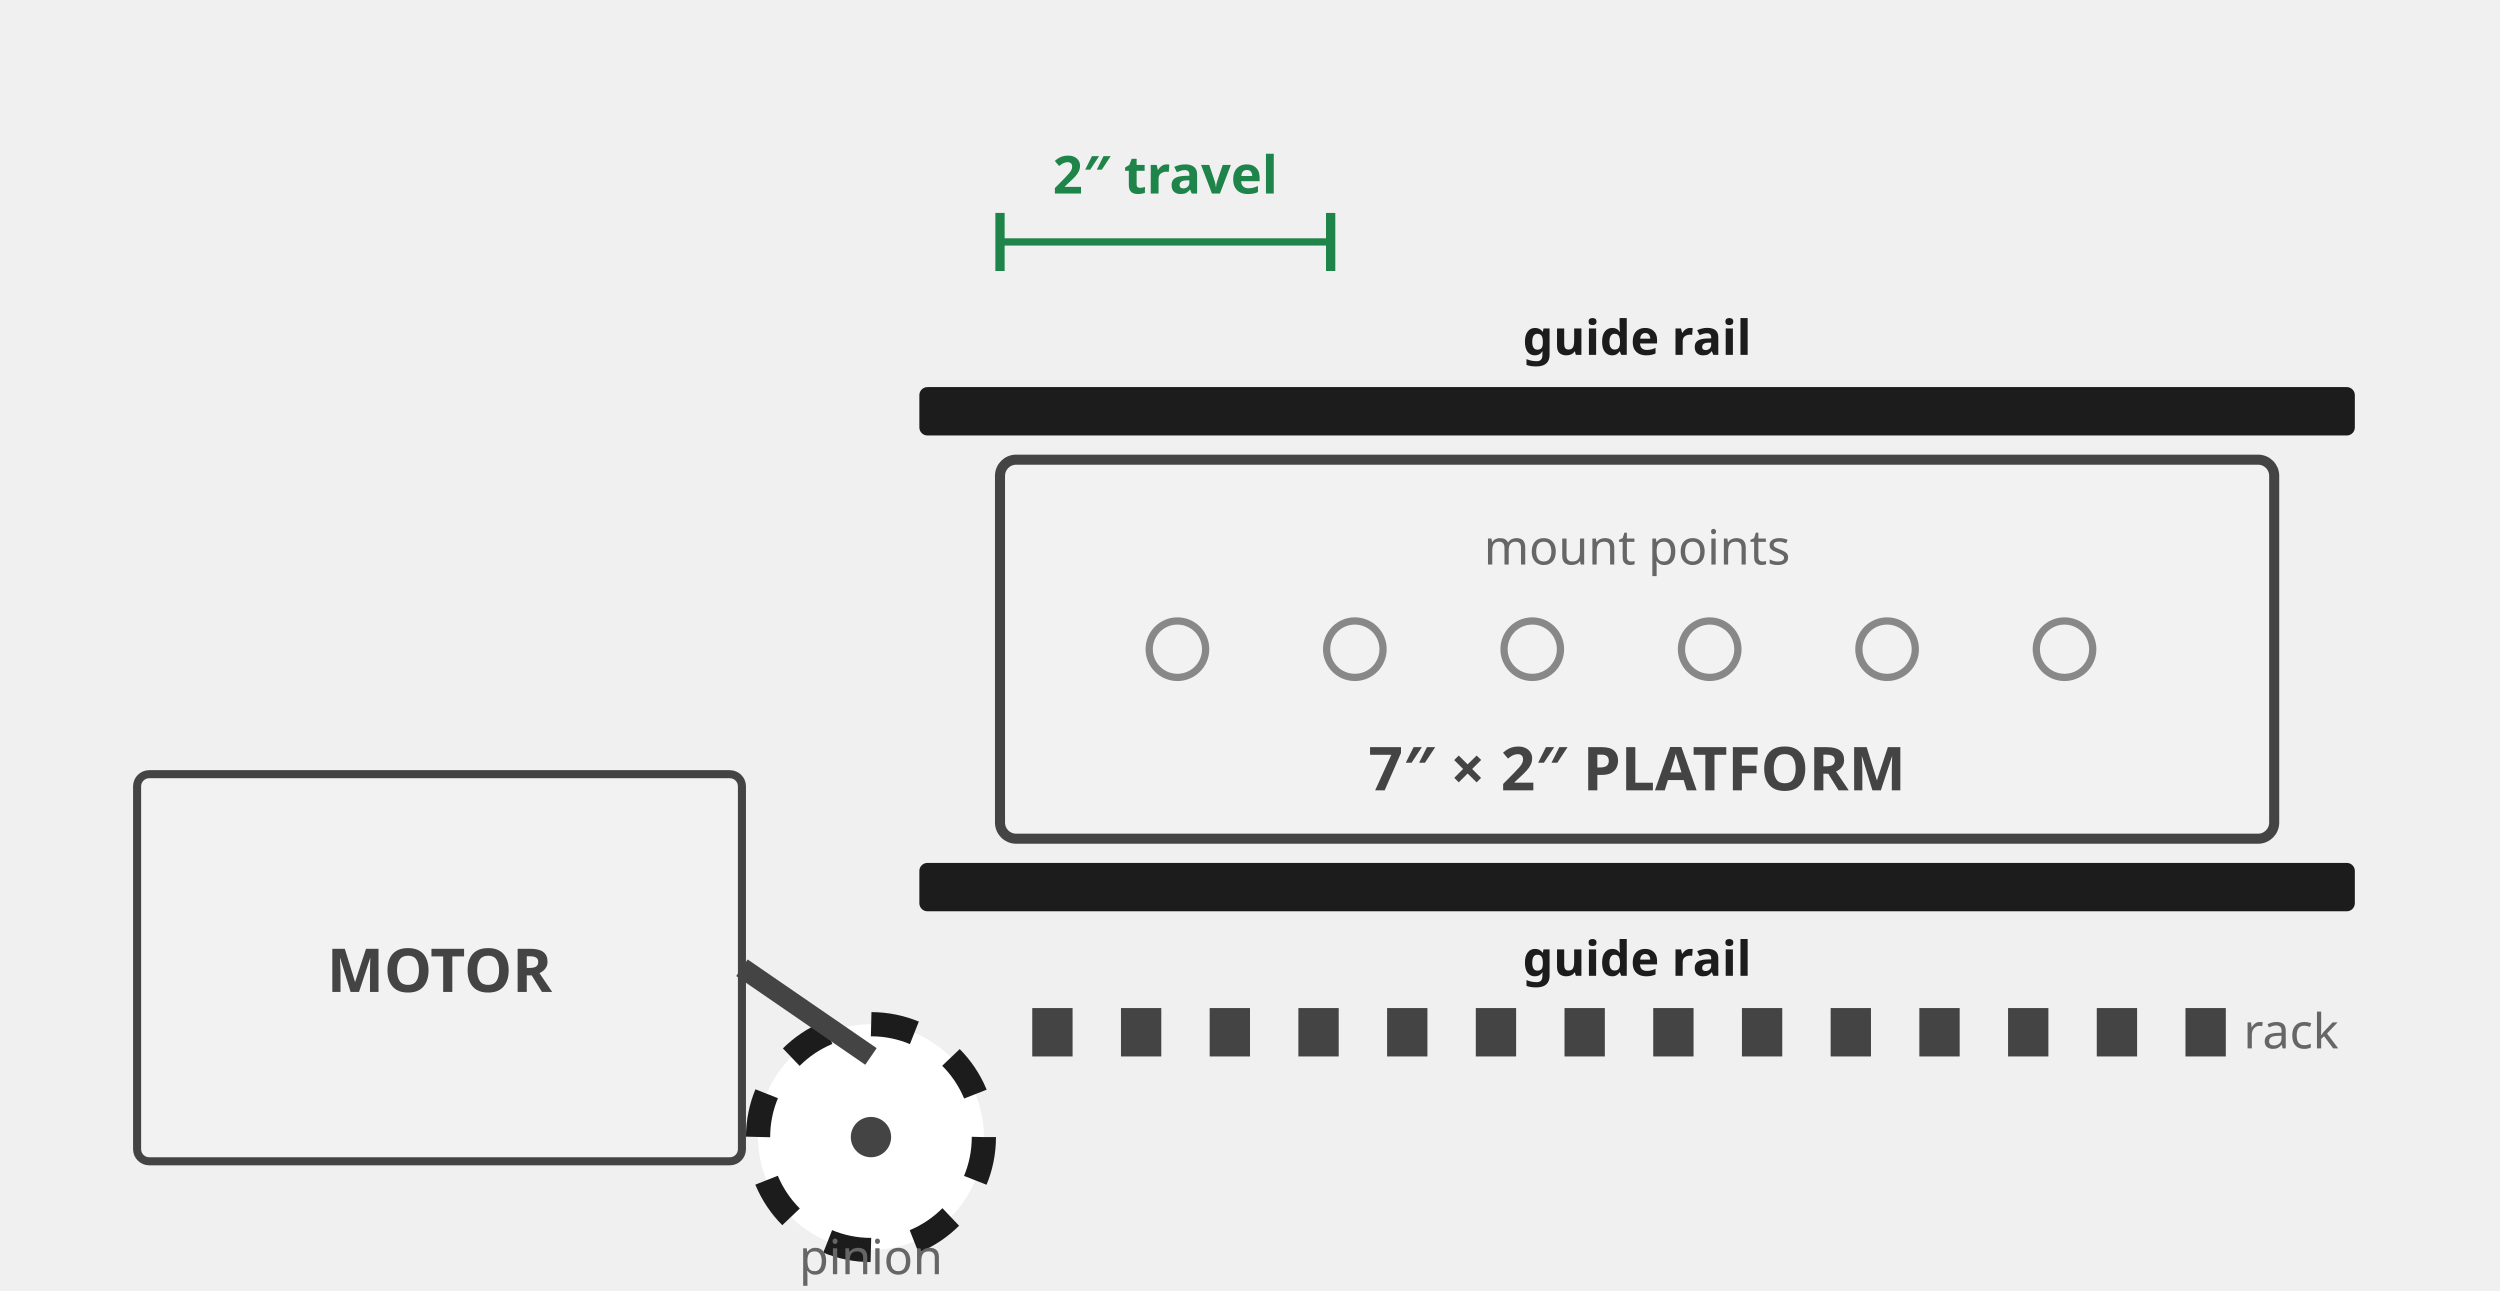
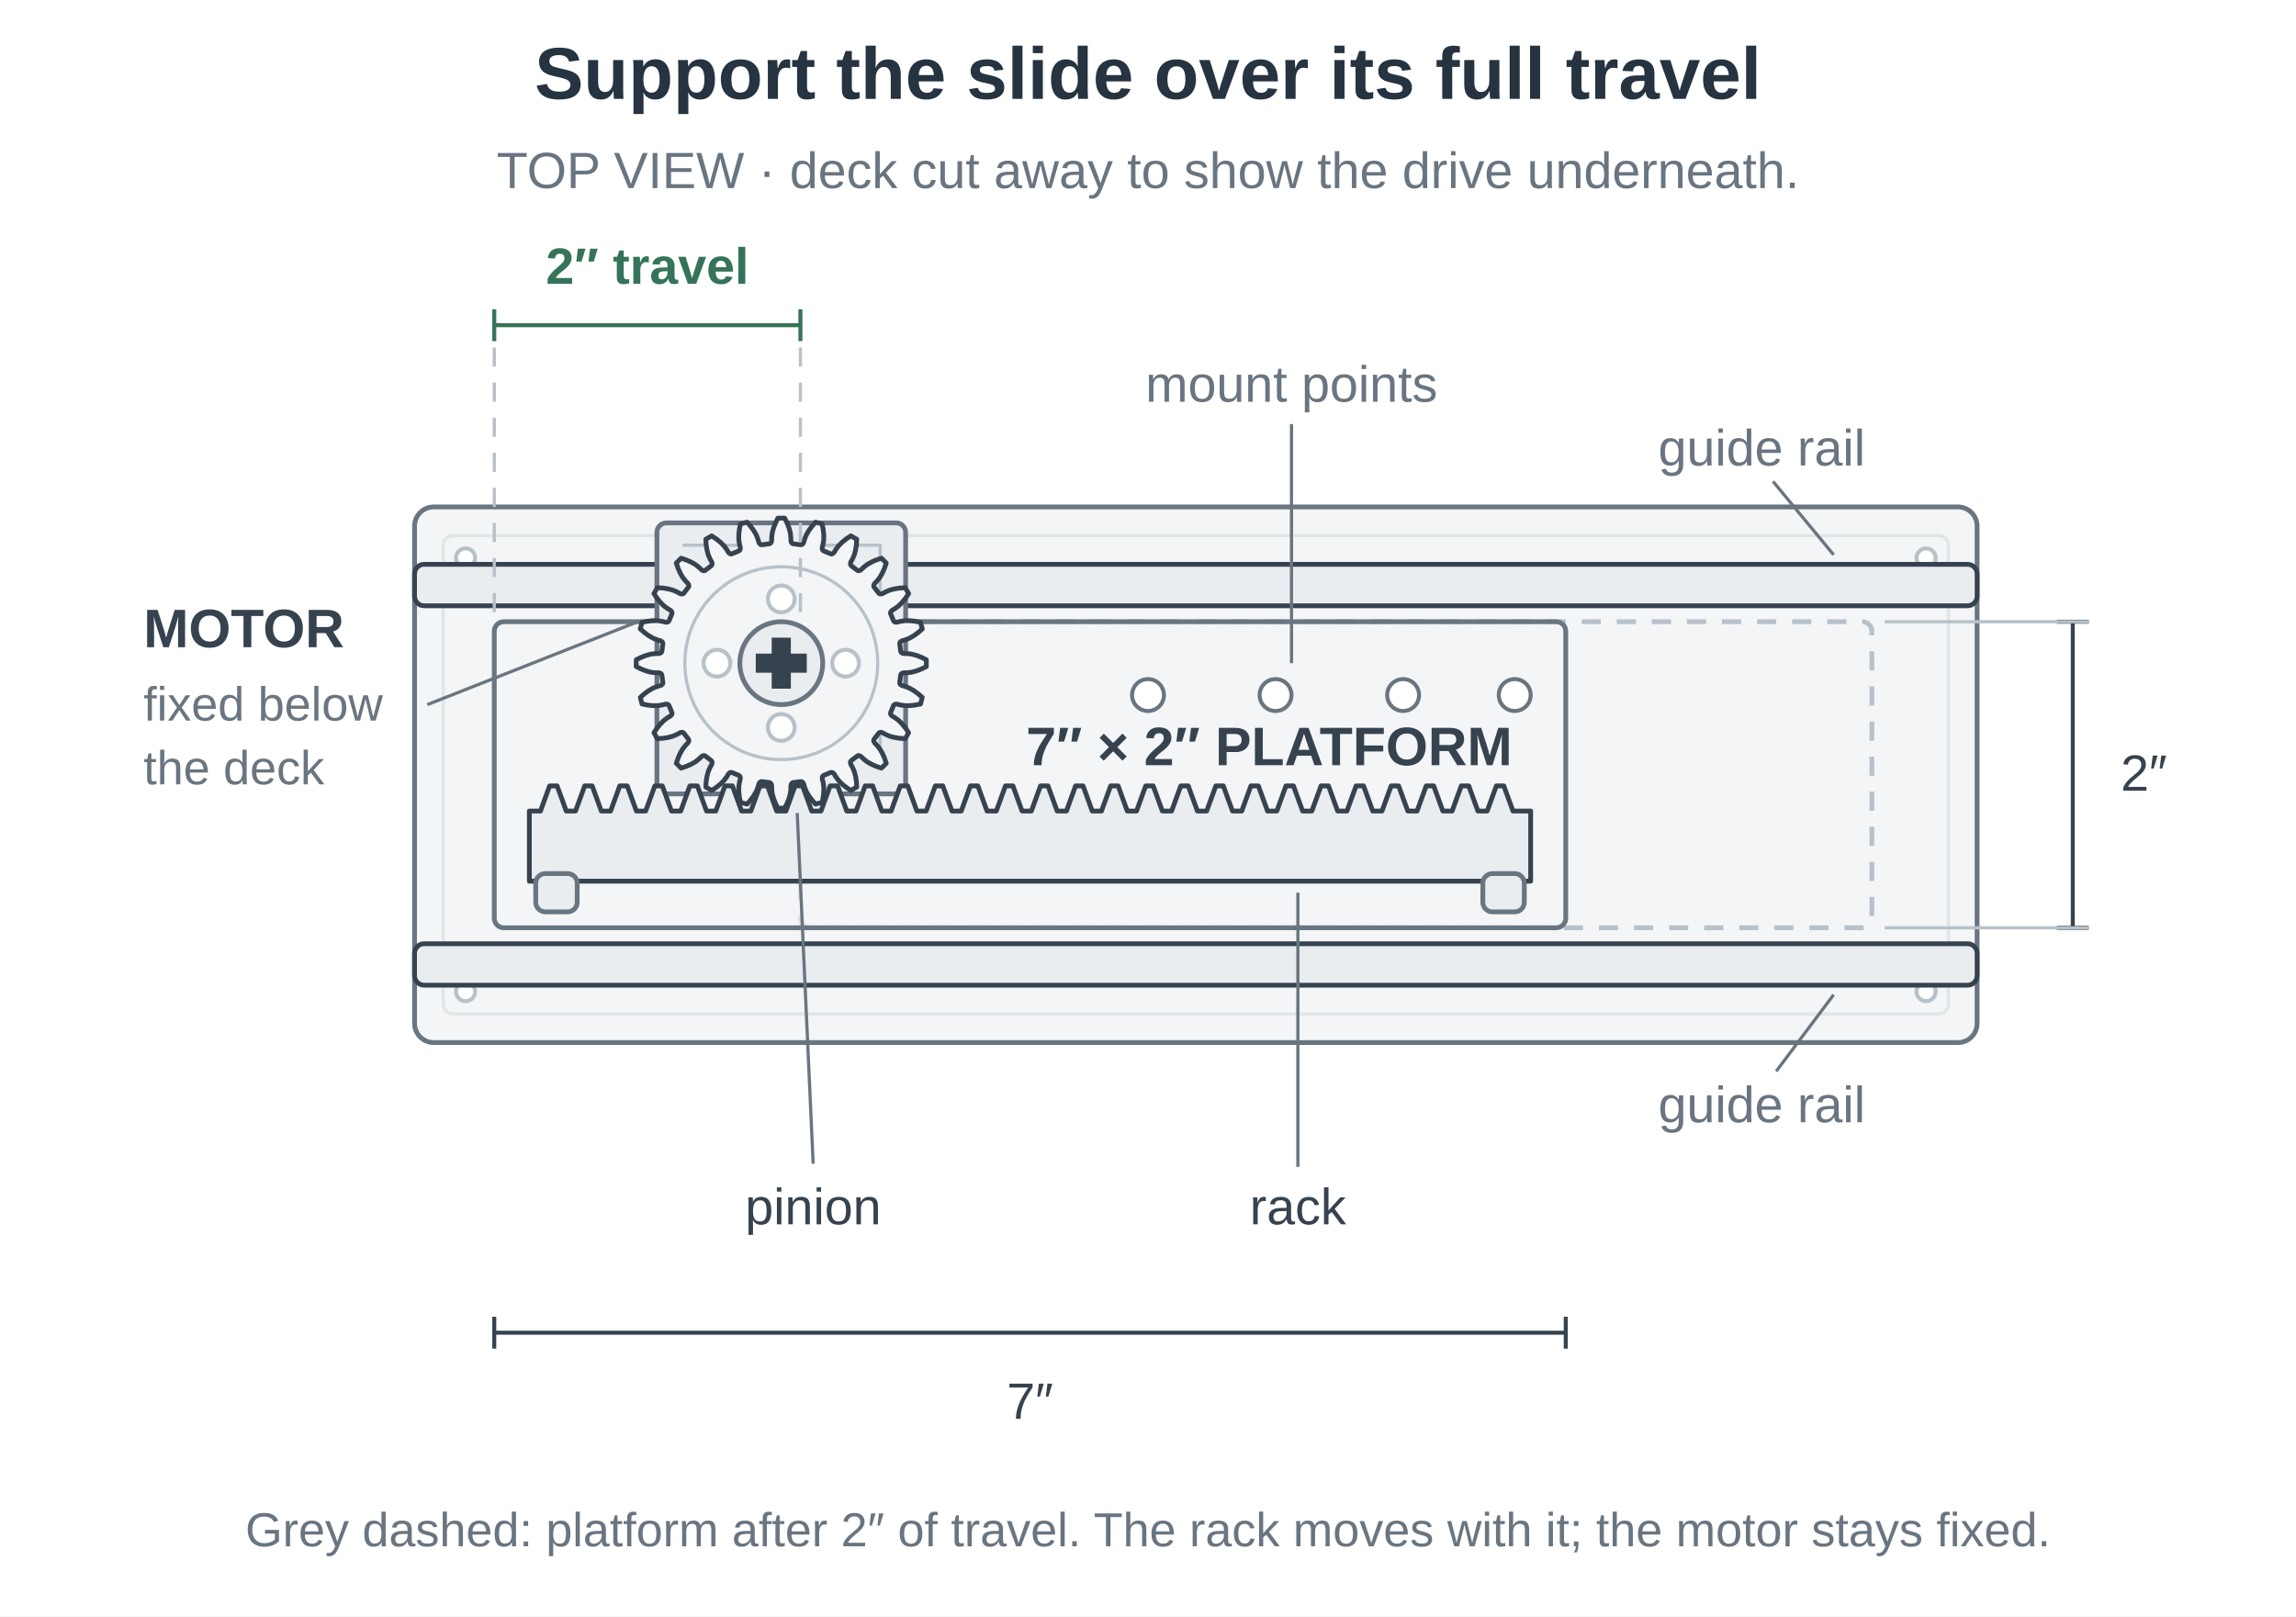
- <svg xmlns="http://www.w3.org/2000/svg" viewBox="0 0 620 320" role="img" aria-label="Top view of the sliding platform. A motor on a base turns a pinion, which drives a rack fixed under a long flat platform. Guide rails run along both edges of the platform. The platform is seven inches long, two inches wide, and travels at least two inches.">
+ <svg xmlns="http://www.w3.org/2000/svg" viewBox="0 0 720 507" role="img" aria-labelledby="supported-platform-title supported-platform-description">
  <defs>
-     <marker id="tkO" viewBox="0 0 10 10" refX="1" refY="5" markerWidth="8" markerHeight="8" orient="auto">
-       <path d="M1,0 L1,10" stroke="#1E8449" stroke-width="1.6" />
-     </marker>
-     <marker id="tkP" viewBox="0 0 10 10" refX="9" refY="5" markerWidth="8" markerHeight="8" orient="auto">
-       <path d="M9,0 L9,10" stroke="#1E8449" stroke-width="1.6" />
-     </marker>
+     <path id="platform-pinion" d="M37.432 -3.807Q37.515 -2.87 39.352 -3.011 L40.877 -2.843 L42.414 -2.424 L43.954 -1.826 L45.487 -1.07 A45.5 45.5 0 0 1 45.487 1.07 L43.954 1.826 L42.414 2.424 L40.877 2.843 L39.352 3.011 Q37.515 2.87 37.432 3.807A37.625 37.625 0 0 1 37.142 6.011 L37.142 6.011Q36.98 6.937 38.79 7.277 L40.219 7.834 L41.596 8.636 L42.929 9.613 L44.214 10.739 A45.5 45.5 0 0 1 43.661 12.807 L41.984 13.139 L40.342 13.319 L38.748 13.325 L37.232 13.093 Q35.494 12.482 35.171 13.365A37.625 37.625 0 0 1 34.32 15.419 L34.32 15.419Q33.924 16.272 35.585 17.069 L36.821 17.977 L37.944 19.108 L38.978 20.396 L39.928 21.817 A45.5 45.5 0 0 1 38.858 23.67 L37.152 23.558 L35.52 23.306 L33.979 22.9 L32.575 22.283 Q31.054 21.243 30.514 22.013A37.625 37.625 0 0 1 29.16 23.776 L29.16 23.776Q28.557 24.498 29.955 25.697 L30.914 26.894 L31.705 28.278 L32.371 29.789 L32.921 31.408 A45.5 45.5 0 0 1 31.408 32.921 L29.789 32.371 L28.278 31.705 L26.894 30.914 L25.697 29.955 Q24.498 28.557 23.776 29.16A37.625 37.625 0 0 1 22.013 30.514 L22.013 30.514Q21.243 31.054 22.283 32.575 L22.9 33.979 L23.306 35.52 L23.558 37.152 L23.67 38.858 A45.5 45.5 0 0 1 21.817 39.928 L20.396 38.978 L19.108 37.944 L17.977 36.821 L17.069 35.585 Q16.272 33.924 15.419 34.32A37.625 37.625 0 0 1 13.365 35.171 L13.365 35.171Q12.482 35.494 13.093 37.232 L13.325 38.748 L13.319 40.342 L13.139 41.984 L12.807 43.661 A45.5 45.5 0 0 1 10.739 44.214 L9.613 42.929 L8.636 41.596 L7.834 40.219 L7.277 38.79 Q6.937 36.98 6.011 37.142A37.625 37.625 0 0 1 3.807 37.432 L3.807 37.432Q2.87 37.515 3.011 39.352 L2.843 40.877 L2.424 42.414 L1.826 43.954 L1.07 45.487 A45.5 45.5 0 0 1 -1.07 45.487 L-1.826 43.954 L-2.424 42.414 L-2.843 40.877 L-3.011 39.352 Q-2.87 37.515 -3.807 37.432A37.625 37.625 0 0 1 -6.011 37.142 L-6.011 37.142Q-6.937 36.98 -7.277 38.79 L-7.834 40.219 L-8.636 41.596 L-9.613 42.929 L-10.739 44.214 A45.5 45.5 0 0 1 -12.807 43.661 L-13.139 41.984 L-13.319 40.342 L-13.325 38.748 L-13.093 37.232 Q-12.482 35.494 -13.365 35.171A37.625 37.625 0 0 1 -15.419 34.32 L-15.419 34.32Q-16.272 33.924 -17.069 35.585 L-17.977 36.821 L-19.108 37.944 L-20.396 38.978 L-21.817 39.928 A45.5 45.5 0 0 1 -23.67 38.858 L-23.558 37.152 L-23.306 35.52 L-22.9 33.979 L-22.283 32.575 Q-21.243 31.054 -22.013 30.514A37.625 37.625 0 0 1 -23.776 29.16 L-23.776 29.16Q-24.498 28.557 -25.697 29.955 L-26.894 30.914 L-28.278 31.705 L-29.789 32.371 L-31.408 32.921 A45.5 45.5 0 0 1 -32.921 31.408 L-32.371 29.789 L-31.705 28.278 L-30.914 26.894 L-29.955 25.697 Q-28.557 24.498 -29.16 23.776A37.625 37.625 0 0 1 -30.514 22.013 L-30.514 22.013Q-31.054 21.243 -32.575 22.283 L-33.979 22.9 L-35.52 23.306 L-37.152 23.558 L-38.858 23.67 A45.5 45.5 0 0 1 -39.928 21.817 L-38.978 20.396 L-37.944 19.108 L-36.821 17.977 L-35.585 17.069 Q-33.924 16.272 -34.32 15.419A37.625 37.625 0 0 1 -35.171 13.365 L-35.171 13.365Q-35.494 12.482 -37.232 13.093 L-38.748 13.325 L-40.342 13.319 L-41.984 13.139 L-43.661 12.807 A45.5 45.5 0 0 1 -44.214 10.739 L-42.929 9.613 L-41.596 8.636 L-40.219 7.834 L-38.79 7.277 Q-36.98 6.937 -37.142 6.011A37.625 37.625 0 0 1 -37.432 3.807 L-37.432 3.807Q-37.515 2.87 -39.352 3.011 L-40.877 2.843 L-42.414 2.424 L-43.954 1.826 L-45.487 1.07 A45.5 45.5 0 0 1 -45.487 -1.07 L-43.954 -1.826 L-42.414 -2.424 L-40.877 -2.843 L-39.352 -3.011 Q-37.515 -2.87 -37.432 -3.807A37.625 37.625 0 0 1 -37.142 -6.011 L-37.142 -6.011Q-36.98 -6.937 -38.79 -7.277 L-40.219 -7.834 L-41.596 -8.636 L-42.929 -9.613 L-44.214 -10.739 A45.5 45.5 0 0 1 -43.661 -12.807 L-41.984 -13.139 L-40.342 -13.319 L-38.748 -13.325 L-37.232 -13.093 Q-35.494 -12.482 -35.171 -13.365A37.625 37.625 0 0 1 -34.32 -15.419 L-34.32 -15.419Q-33.924 -16.272 -35.585 -17.069 L-36.821 -17.977 L-37.944 -19.108 L-38.978 -20.396 L-39.928 -21.817 A45.5 45.5 0 0 1 -38.858 -23.67 L-37.152 -23.558 L-35.52 -23.306 L-33.979 -22.9 L-32.575 -22.283 Q-31.054 -21.243 -30.514 -22.013A37.625 37.625 0 0 1 -29.16 -23.776 L-29.16 -23.776Q-28.557 -24.498 -29.955 -25.697 L-30.914 -26.894 L-31.705 -28.278 L-32.371 -29.789 L-32.921 -31.408 A45.5 45.5 0 0 1 -31.408 -32.921 L-29.789 -32.371 L-28.278 -31.705 L-26.894 -30.914 L-25.697 -29.955 Q-24.498 -28.557 -23.776 -29.16A37.625 37.625 0 0 1 -22.013 -30.514 L-22.013 -30.514Q-21.243 -31.054 -22.283 -32.575 L-22.9 -33.979 L-23.306 -35.52 L-23.558 -37.152 L-23.67 -38.858 A45.5 45.5 0 0 1 -21.817 -39.928 L-20.396 -38.978 L-19.108 -37.944 L-17.977 -36.821 L-17.069 -35.585 Q-16.272 -33.924 -15.419 -34.32A37.625 37.625 0 0 1 -13.365 -35.171 L-13.365 -35.171Q-12.482 -35.494 -13.093 -37.232 L-13.325 -38.748 L-13.319 -40.342 L-13.139 -41.984 L-12.807 -43.661 A45.5 45.5 0 0 1 -10.739 -44.214 L-9.613 -42.929 L-8.636 -41.596 L-7.834 -40.219 L-7.277 -38.79 Q-6.937 -36.98 -6.011 -37.142A37.625 37.625 0 0 1 -3.807 -37.432 L-3.807 -37.432Q-2.87 -37.515 -3.011 -39.352 L-2.843 -40.877 L-2.424 -42.414 L-1.826 -43.954 L-1.07 -45.487 A45.5 45.5 0 0 1 1.07 -45.487 L1.826 -43.954 L2.424 -42.414 L2.843 -40.877 L3.011 -39.352 Q2.87 -37.515 3.807 -37.432A37.625 37.625 0 0 1 6.011 -37.142 L6.011 -37.142Q6.937 -36.98 7.277 -38.79 L7.834 -40.219 L8.636 -41.596 L9.613 -42.929 L10.739 -44.214 A45.5 45.5 0 0 1 12.807 -43.661 L13.139 -41.984 L13.319 -40.342 L13.325 -38.748 L13.093 -37.232 Q12.482 -35.494 13.365 -35.171A37.625 37.625 0 0 1 15.419 -34.32 L15.419 -34.32Q16.272 -33.924 17.069 -35.585 L17.977 -36.821 L19.108 -37.944 L20.396 -38.978 L21.817 -39.928 A45.5 45.5 0 0 1 23.67 -38.858 L23.558 -37.152 L23.306 -35.52 L22.9 -33.979 L22.283 -32.575 Q21.243 -31.054 22.013 -30.514A37.625 37.625 0 0 1 23.776 -29.16 L23.776 -29.16Q24.498 -28.557 25.697 -29.955 L26.894 -30.914 L28.278 -31.705 L29.789 -32.371 L31.408 -32.921 A45.5 45.5 0 0 1 32.921 -31.408 L32.371 -29.789 L31.705 -28.278 L30.914 -26.894 L29.955 -25.697 Q28.557 -24.498 29.16 -23.776A37.625 37.625 0 0 1 30.514 -22.013 L30.514 -22.013Q31.054 -21.243 32.575 -22.283 L33.979 -22.9 L35.52 -23.306 L37.152 -23.558 L38.858 -23.67 A45.5 45.5 0 0 1 39.928 -21.817 L38.978 -20.396 L37.944 -19.108 L36.821 -17.977 L35.585 -17.069 Q33.924 -16.272 34.32 -15.419A37.625 37.625 0 0 1 35.171 -13.365 L35.171 -13.365Q35.494 -12.482 37.232 -13.093 L38.748 -13.325 L40.342 -13.319 L41.984 -13.139 L43.661 -12.807 A45.5 45.5 0 0 1 44.214 -10.739 L42.929 -9.613 L41.596 -8.636 L40.219 -7.834 L38.79 -7.277 Q36.98 -6.937 37.142 -6.011A37.625 37.625 0 0 1 37.432 -3.807Z" />
  </defs>
-   <rect x="228" y="96" width="356" height="12" rx="2" fill="#1C1C1C" />
-   <rect x="228" y="214" width="356" height="12" rx="2" fill="#1C1C1C" />
-   <text x="406" y="88" text-anchor="middle" font-family="'Barlow',sans-serif" font-size="12" font-weight="600" fill="#1C1C1C">guide rail</text>
-   <text x="406" y="242" text-anchor="middle" font-family="'Barlow',sans-serif" font-size="12" font-weight="600" fill="#1C1C1C">guide rail</text>
-   <rect x="248" y="114" width="316" height="94" rx="4" fill="#F2F2F2" stroke="#444" stroke-width="2.5" />
-   <g fill="none" stroke="#888" stroke-width="1.8">
-     <circle cx="292" cy="161" r="7" />
-     <circle cx="336" cy="161" r="7" />
-     <circle cx="380" cy="161" r="7" />
-     <circle cx="424" cy="161" r="7" />
-     <circle cx="468" cy="161" r="7" />
-     <circle cx="512" cy="161" r="7" />
+   <rect width="720" height="507" fill="#fff" />
+   <g font-family="Barlow, Arial, sans-serif" fill="#263340" font-size="16">
+     <text x="360" y="31" font-size="23" fill="#263340" text-anchor="middle" font-weight="600">Support the slide over its full travel</text>
+     <text x="360" y="59" font-size="16" fill="#697580" text-anchor="middle">TOP VIEW · deck cut away to show the drive underneath.</text>
+     <rect x="130" y="159" width="490" height="168" rx="6" fill="#f3f5f6" stroke="#697580" stroke-width="1.5" />
+     <rect x="139" y="168" width="472" height="150" rx="3" fill="none" stroke="#e0e5e8" />
+     <circle cx="146" cy="175" r="3" fill="#fff" stroke="#b7c1c9" stroke-width="1.25" />
+     <circle cx="604" cy="175" r="3" fill="#fff" stroke="#b7c1c9" stroke-width="1.25" />
+     <circle cx="146" cy="311" r="3" fill="#fff" stroke="#b7c1c9" stroke-width="1.25" />
+     <circle cx="604" cy="311" r="3" fill="#fff" stroke="#b7c1c9" stroke-width="1.25" />
+     <rect x="130" y="177" width="490" height="13" rx="3" fill="#e9edf0" stroke="#36434f" stroke-width="1.5" />
+     <rect x="130" y="296" width="490" height="13" rx="3" fill="#e9edf0" stroke="#36434f" stroke-width="1.5" />
+     <text x="520" y="146" font-size="16" fill="#697580">guide rail</text>
+     <path d="M556 151L575 174" fill="none" stroke="#697580" stroke-width="1" />
+     <text x="520" y="352" font-size="16" fill="#697580">guide rail</text>
+     <path d="M557 336L575 312" fill="none" stroke="#697580" stroke-width="1" />
+     <rect x="251" y="195" width="336" height="96" rx="3" fill="none" stroke="#b7c1c9" stroke-width="1.5" stroke-dasharray="6 5" />
+     <rect x="155" y="195" width="336" height="96" rx="3" fill="#f3f5f6" stroke="#697580" stroke-width="1.5" fill-opacity="0.65" />
+     <rect x="206" y="164" width="78" height="85" rx="3" fill="#e9edf0" stroke="#697580" stroke-width="1.5" />
+     <path d="M214 171H276V239" fill="none" stroke="#b7c1c9" stroke-width="1" />
+     <path d="M166 276.375V254.375H169.488L172.354 246.5H174.704L177.57 254.375H180.483L183.349 246.5H185.699L188.566 254.375H191.479L194.345 246.5H196.695L199.561 254.375H202.474L205.34 246.5H207.69L210.557 254.375H213.47L216.336 246.5H218.686L221.552 254.375H224.465L227.332 246.5H229.682L232.548 254.375H235.461L238.327 246.5H240.677L243.543 254.375H246.457L249.323 246.5H251.673L254.539 254.375H257.452L260.318 246.5H262.668L265.535 254.375H268.448L271.314 246.5H273.664L276.53 254.375H279.443L282.31 246.5H284.66L287.526 254.375H290.439L293.305 246.5H295.655L298.521 254.375H301.434L304.301 246.5H306.651L309.517 254.375H312.43L315.296 246.5H317.646L320.512 254.375H323.426L326.292 246.5H328.642L331.508 254.375H334.421L337.287 246.5H339.637L342.504 254.375H345.417L348.283 246.5H350.633L353.499 254.375H356.412L359.279 246.5H361.629L364.495 254.375H367.408L370.274 246.5H372.624L375.49 254.375H378.403L381.27 246.5H383.62L386.486 254.375H389.399L392.265 246.5H394.615L397.482 254.375H400.395L403.261 246.5H405.611L408.477 254.375H411.39L414.256 246.5H416.606L419.473 254.375H422.386L425.252 246.5H427.602L430.468 254.375H433.381L436.248 246.5H438.598L441.464 254.375H444.377L447.243 246.5H449.593L452.459 254.375H455.372L458.239 246.5H460.589L463.455 254.375H466.368L469.234 246.5H471.584L474.451 254.375H480V276.375Z" fill="#e9edf0" stroke="#36434f" stroke-width="1.5" stroke-linejoin="round" />
+     <g transform="translate(245 208)">
+       <use href="#platform-pinion" transform="rotate(90)" fill="#f3f5f6" stroke="#36434f" stroke-width="1.5" stroke-linejoin="round" />
+       <circle cx="0" cy="0" r="30.24" fill="none" stroke="#b7c1c9" stroke-width="1" />
+       <circle cx="20.16" cy="0" r="4.2" fill="#fff" stroke="#b7c1c9" stroke-width="1.25" />
+       <circle cx="0" cy="20.16" r="4.2" fill="#fff" stroke="#b7c1c9" stroke-width="1.25" />
+       <circle cx="-20.16" cy="0" r="4.2" fill="#fff" stroke="#b7c1c9" stroke-width="1.25" />
+       <circle cx="0" cy="-20.16" r="4.2" fill="#fff" stroke="#b7c1c9" stroke-width="1.25" />
+       <circle cx="0" cy="0" r="13" fill="#e9edf0" stroke="#697580" stroke-width="1.5" />
+       <path d="M-3 -8H3V-3H8V3H3V8H-3V3H-8V-3H-3Z" fill="#36434f" />
+     </g>
+     <rect x="168" y="274" width="13" height="12" rx="3" fill="#e9edf0" stroke="#697580" stroke-width="1.5" />
+     <rect x="465" y="274" width="13" height="12" rx="3" fill="#e9edf0" stroke="#697580" stroke-width="1.5" />
+     <circle cx="360" cy="218" r="5" fill="#fff" stroke="#697580" stroke-width="1.25" />
+     <circle cx="400" cy="218" r="5" fill="#fff" stroke="#697580" stroke-width="1.25" />
+     <circle cx="440" cy="218" r="5" fill="#fff" stroke="#697580" stroke-width="1.25" />
+     <circle cx="475" cy="218" r="5" fill="#fff" stroke="#697580" stroke-width="1.25" />
+     <text x="405" y="126" font-size="16" fill="#697580" text-anchor="middle">mount points</text>
+     <path d="M405 133V208" fill="none" stroke="#697580" stroke-width="1" />
+     <text x="45" y="203" font-size="17" fill="#36434f" font-weight="600">MOTOR</text>
+     <text x="45" y="226" font-size="15" fill="#697580">fixed below</text>
+     <text x="45" y="246" font-size="15" fill="#697580">the deck</text>
+     <path d="M134 221L200 195" fill="none" stroke="#697580" stroke-width="1" />
+     <text x="255" y="384" font-size="16" fill="#36434f" text-anchor="middle">pinion</text>
+     <path d="M255 365L250 255" fill="none" stroke="#697580" stroke-width="1" />
+     <text x="407" y="384" font-size="16" fill="#36434f" text-anchor="middle">rack</text>
+     <path d="M407 366V280" fill="none" stroke="#697580" stroke-width="1" />
+     <text x="398" y="240" font-size="17" fill="#36434f" text-anchor="middle" font-weight="600">7″ × 2″ PLATFORM</text>
+     <path d="M155 192V96M251 192V96" fill="none" stroke="#b7c1c9" stroke-width="1" stroke-dasharray="6 5" />
+     <path d="M155 102L251 102M155 97L155 107M251 97L251 107" fill="none" stroke="#357458" stroke-width="1.25" />
+     <text x="203" y="89" font-size="16" fill="#357458" text-anchor="middle" font-weight="600">2″ travel</text>
+     <path d="M650 195L650 291M655 195L645 195M655 291L645 291" fill="none" stroke="#36434f" stroke-width="1.25" />
+     <path d="M591 195H655M591 291H655" fill="none" stroke="#b7c1c9" stroke-width="1" />
+     <text x="665" y="248" font-size="16" fill="#36434f">2″</text>
+     <path d="M155 418L491 418M155 413L155 423M491 413L491 423" fill="none" stroke="#36434f" stroke-width="1.25" />
+     <text x="323" y="445" font-size="16" fill="#36434f" text-anchor="middle">7″</text>
+     <text x="360" y="485" font-size="15" fill="#697580" text-anchor="middle">Grey dashed: platform after 2″ of travel. The rack moves with it; the motor stays fixed.</text>
  </g>
-   <text x="406" y="140" text-anchor="middle" font-family="'Barlow',sans-serif" font-size="12" fill="#666">mount points</text>
-   <text x="406" y="196" text-anchor="middle" font-family="'Barlow Condensed',sans-serif" font-size="15" font-weight="700" fill="#444">7″ × 2″ PLATFORM</text>
-   <line x1="256" y1="256" x2="556" y2="256" stroke="#444" stroke-width="12" stroke-dasharray="10 12" />
-   <text x="580" y="260" text-anchor="end" font-family="'Barlow',sans-serif" font-size="12" fill="#666">rack</text>
-   <rect x="34" y="192" width="150" height="96" rx="3" fill="#F2F2F2" stroke="#444" stroke-width="2" />
-   <text x="109" y="246" text-anchor="middle" font-family="'Barlow Condensed',sans-serif" font-size="15" font-weight="700" fill="#444">MOTOR</text>
-   <circle cx="216" cy="282" r="28" fill="#fff" stroke="#1C1C1C" stroke-width="6" stroke-dasharray="11 11" />
-   <circle cx="216" cy="282" r="5" fill="#444" />
-   <text x="216" y="316" text-anchor="middle" font-family="'Barlow',sans-serif" font-size="12" fill="#666">pinion</text>
-   <line x1="184" y1="240" x2="216" y2="262" stroke="#444" stroke-width="5" />
-   <line x1="248" y1="60" x2="330" y2="60" stroke="#1E8449" stroke-width="1.8" marker-start="url(#tkO)" marker-end="url(#tkP)" />
-   <text x="289" y="48" text-anchor="middle" font-family="'Barlow',sans-serif" font-size="13" font-weight="600" fill="#1E8449">2″ travel</text>
</svg>
